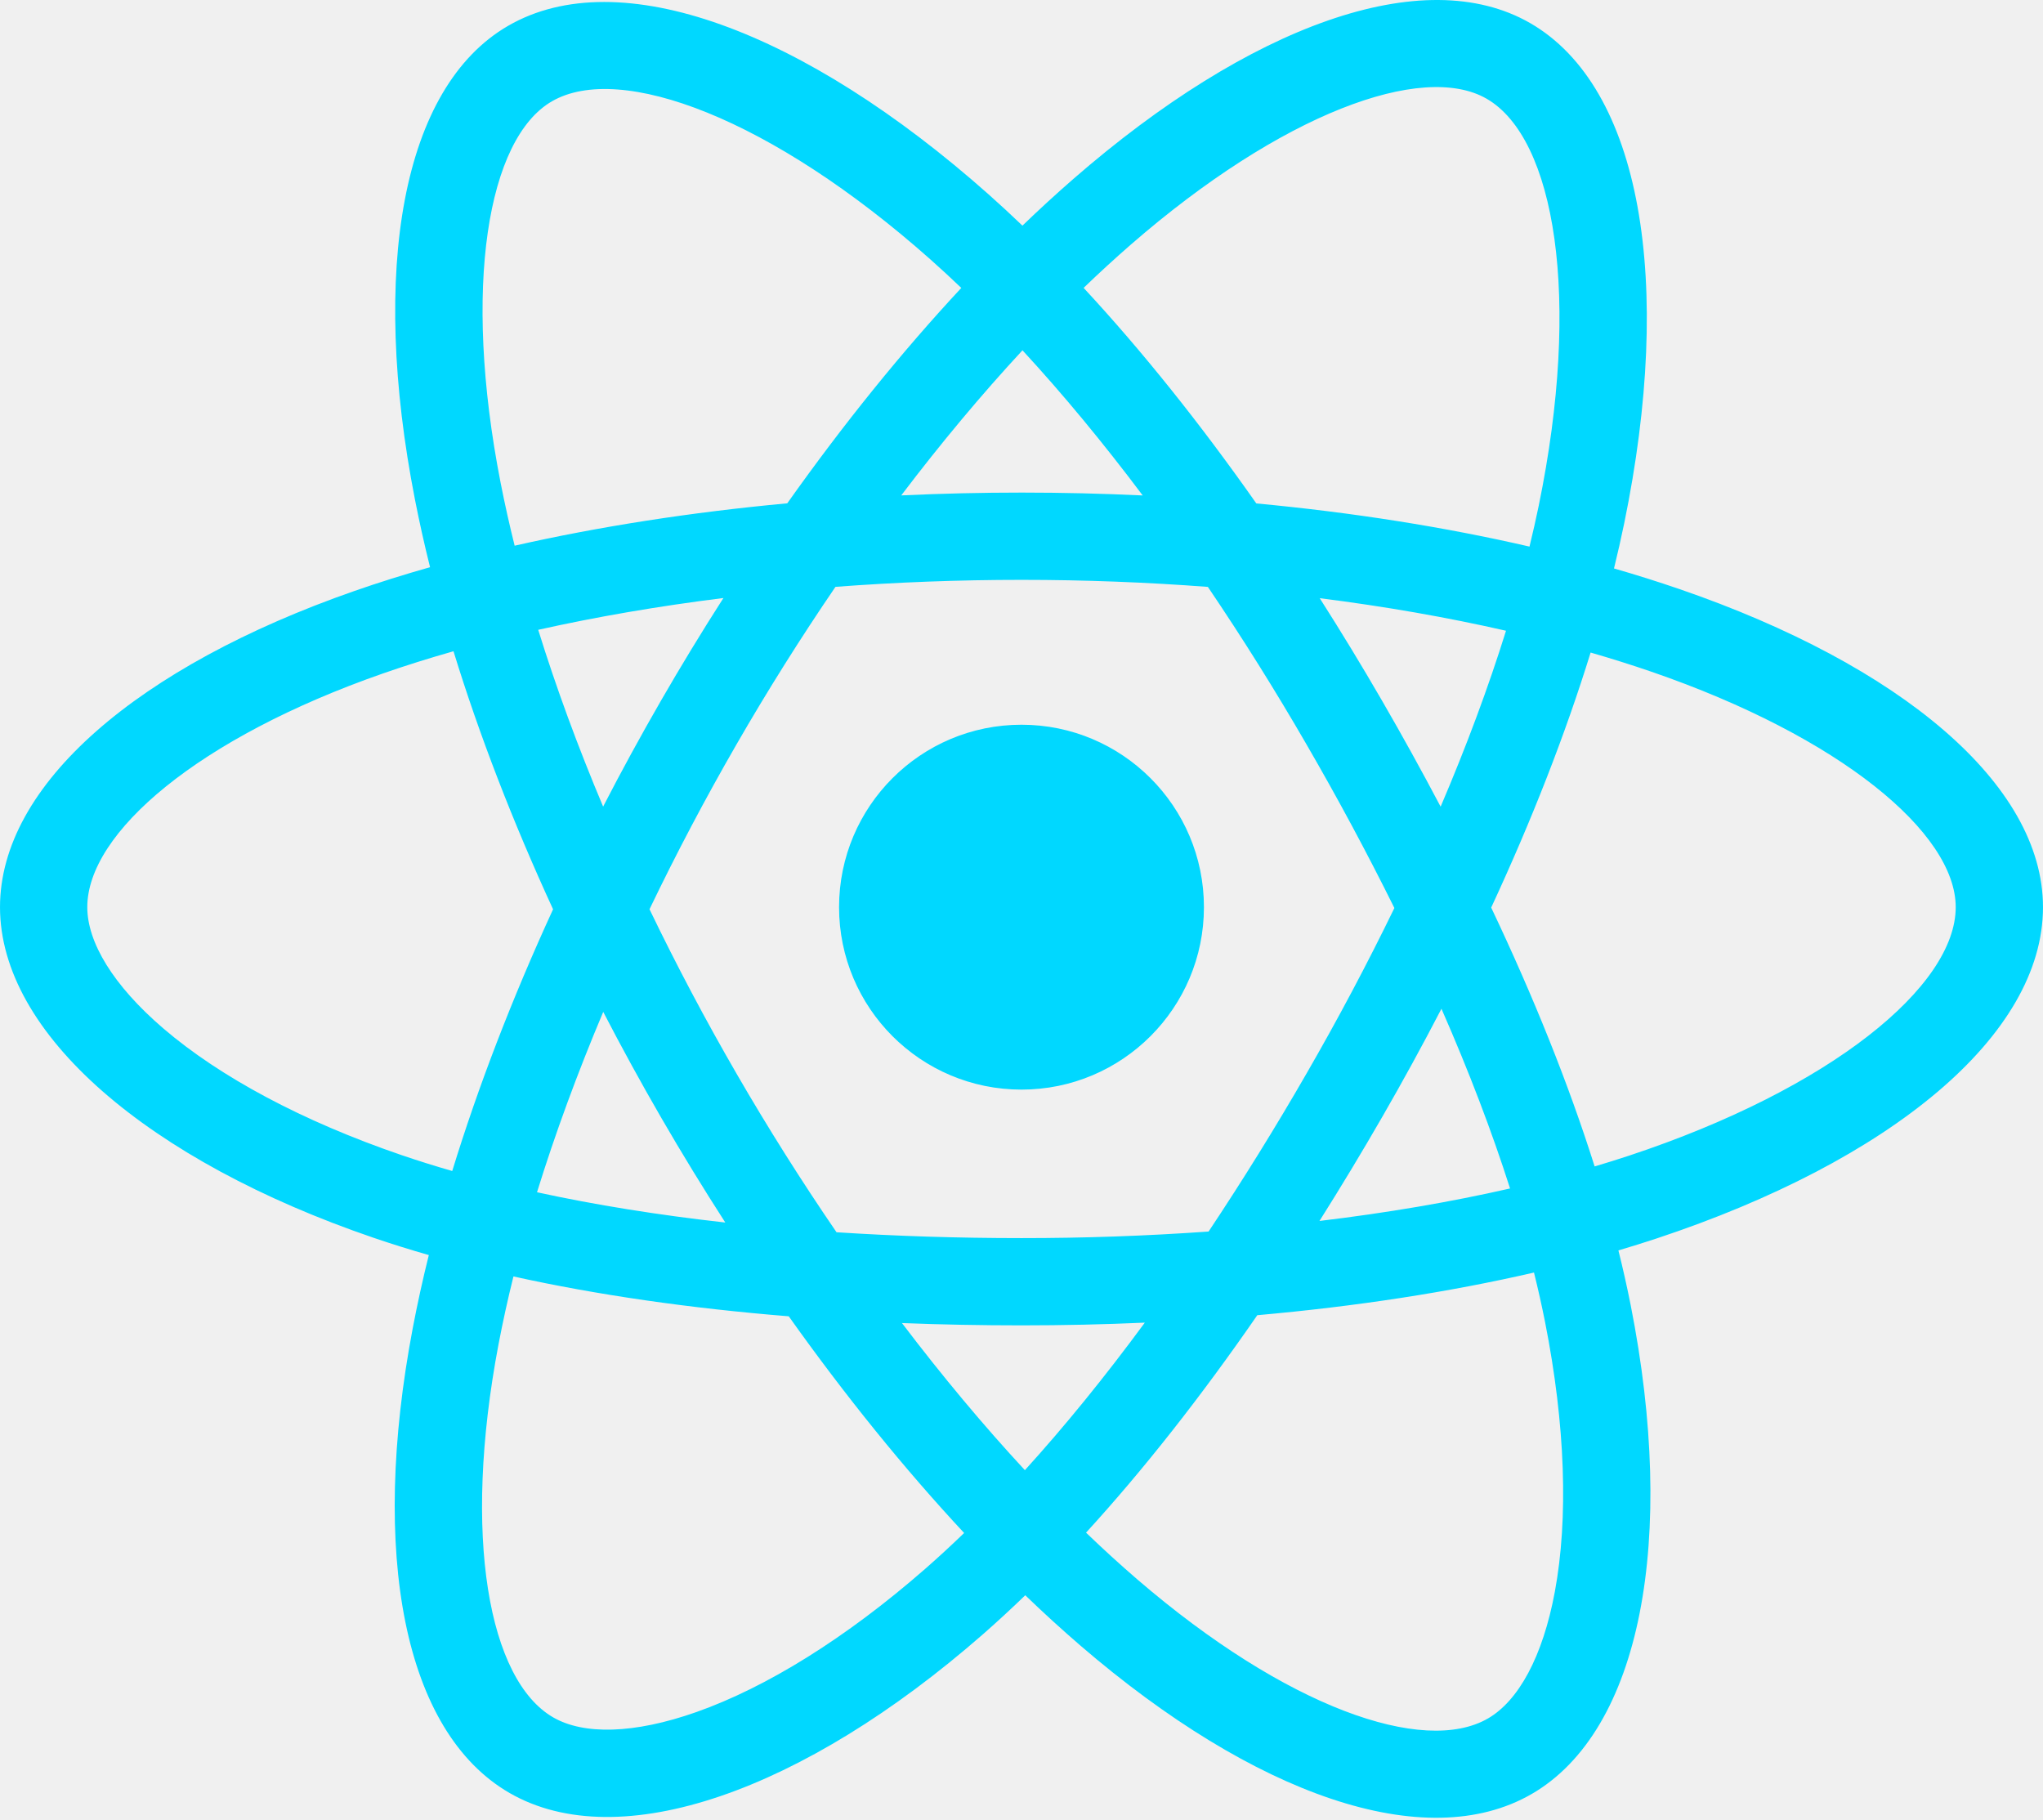
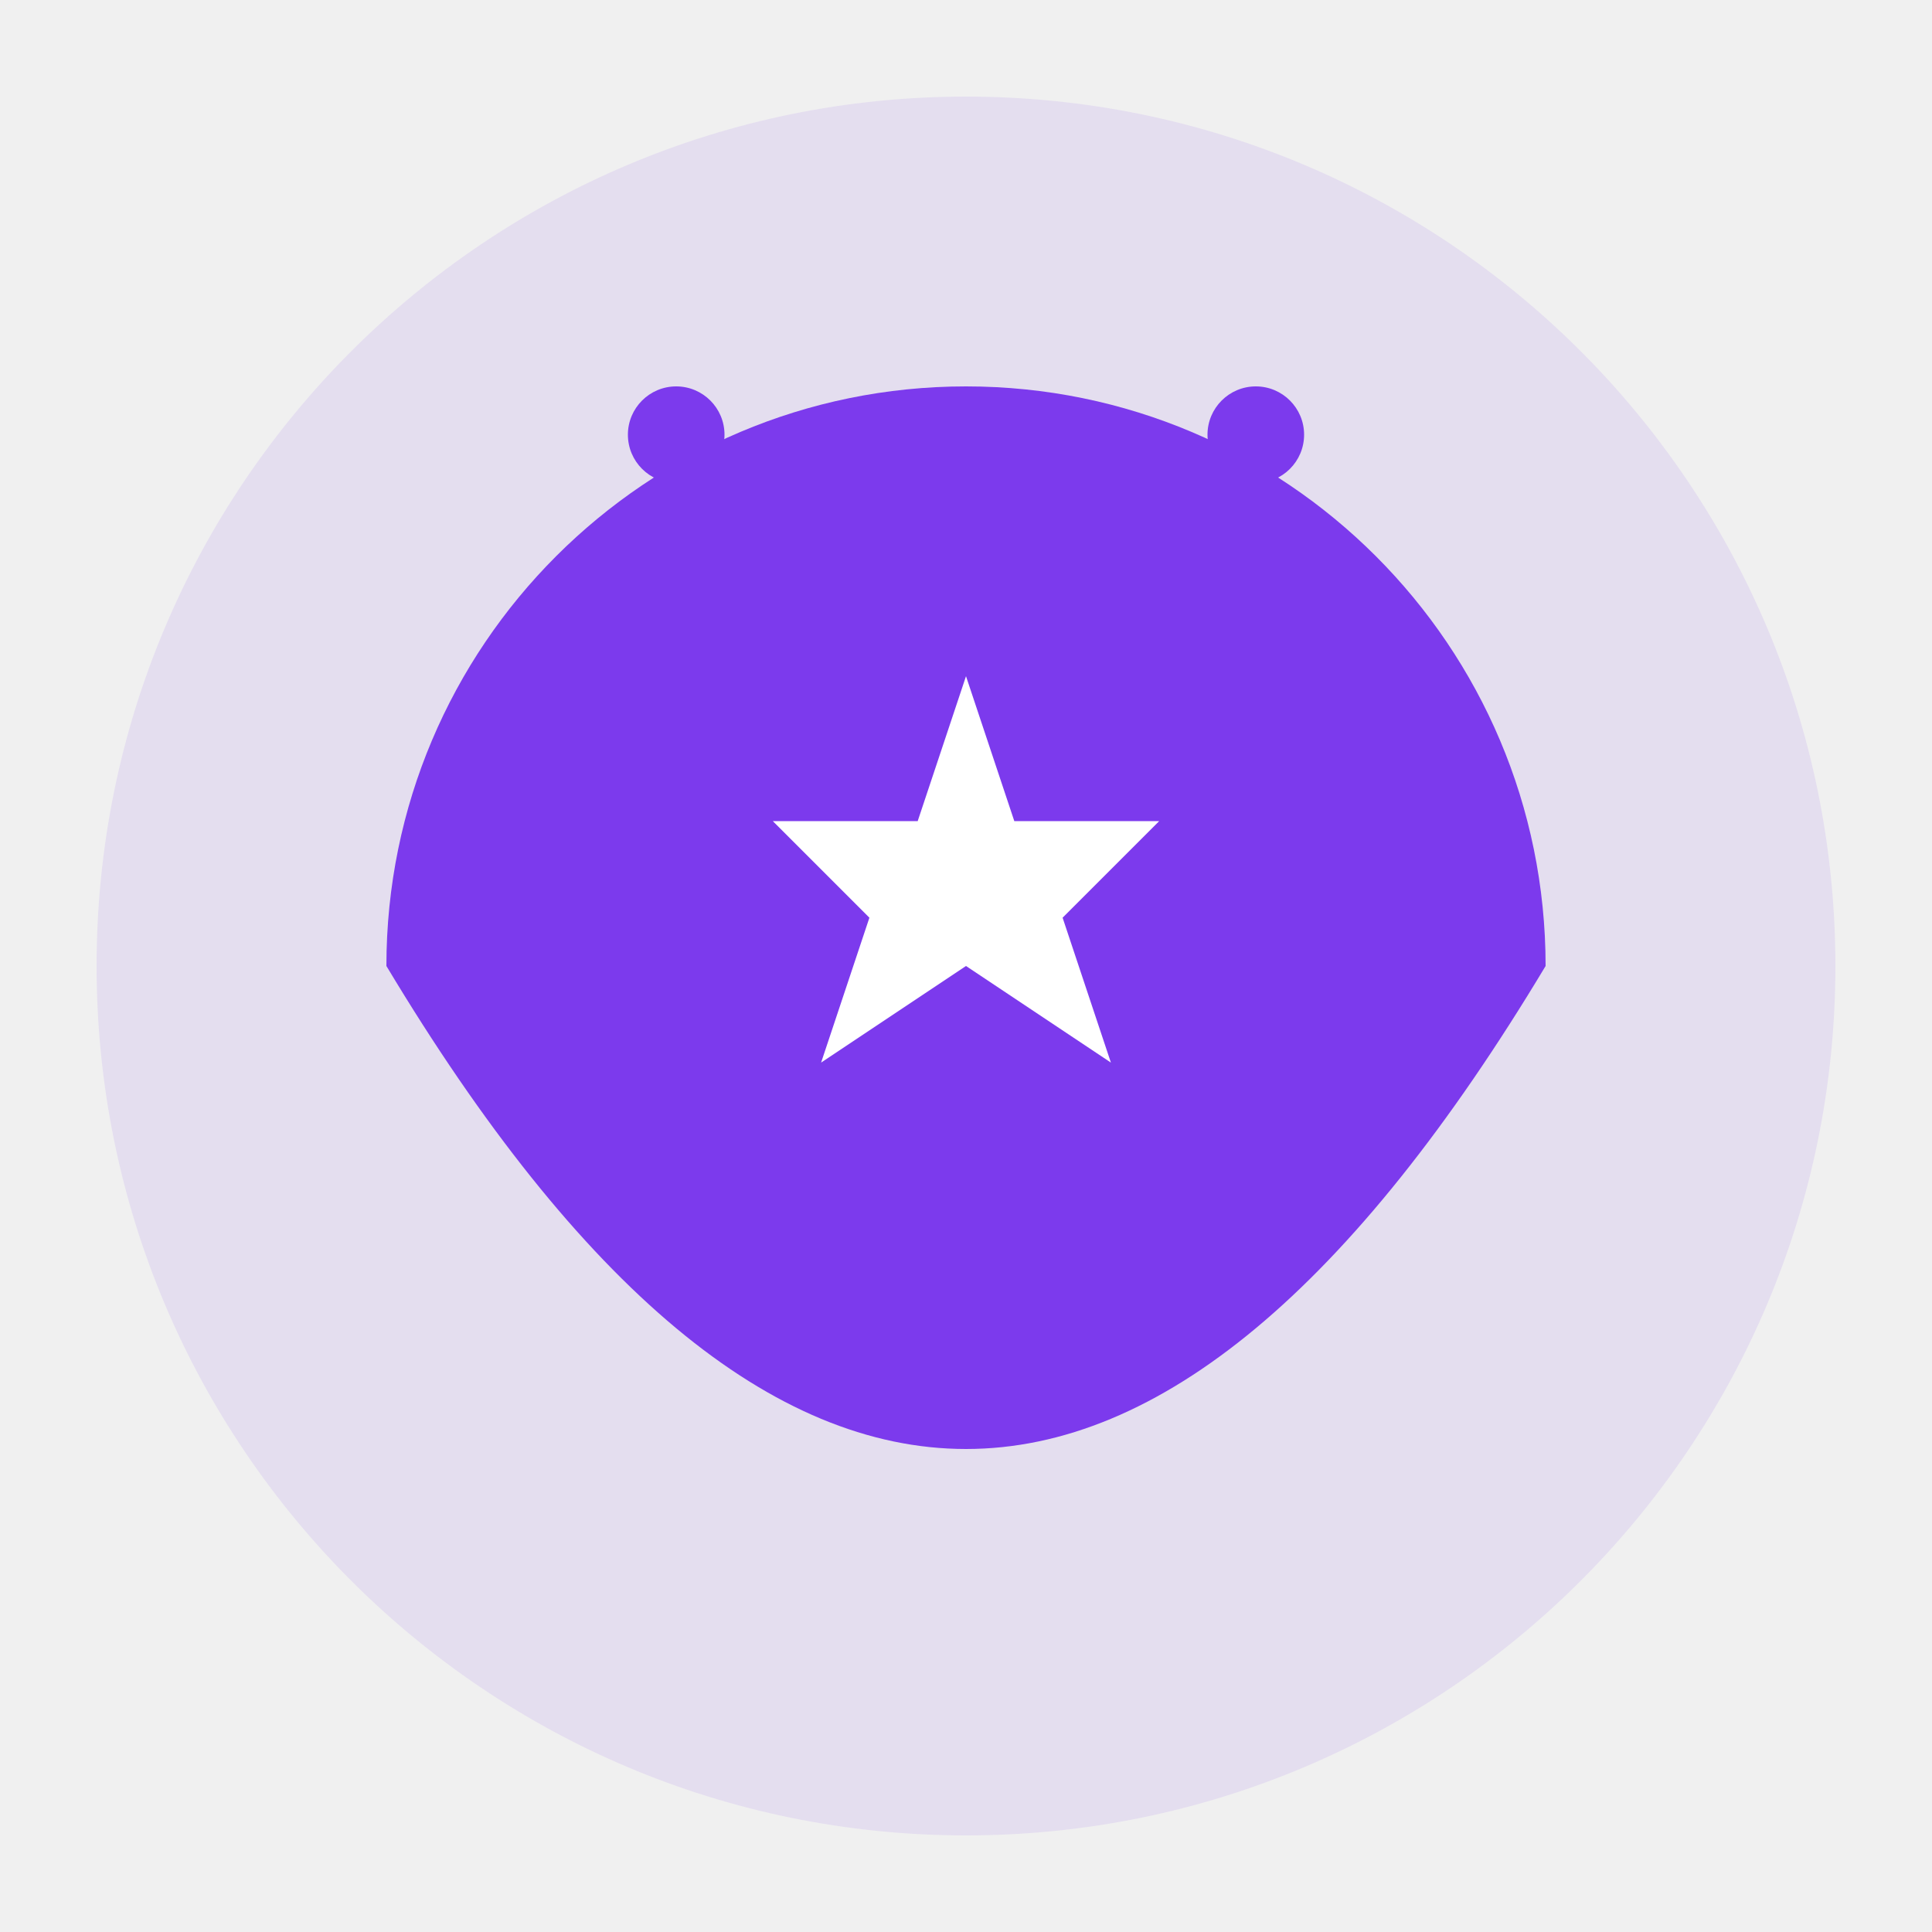
- <svg xmlns="http://www.w3.org/2000/svg" aria-hidden="true" role="img" class="iconify iconify--logos" width="35.93" height="32" preserveAspectRatio="xMidYMid meet" viewBox="0 0 256 228">
-   <path fill="#00D8FF" d="M210.483 73.824a171.49 171.49 0 0 0-8.24-2.597c.465-1.9.893-3.777 1.273-5.621c6.238-30.281 2.16-54.676-11.769-62.708c-13.355-7.7-35.196.329-57.254 19.526a171.23 171.23 0 0 0-6.375 5.848a155.866 155.866 0 0 0-4.241-3.917C100.759 3.829 77.587-4.822 63.673 3.233C50.33 10.957 46.379 33.89 51.995 62.588a170.974 170.974 0 0 0 1.892 8.48c-3.28.932-6.445 1.924-9.474 2.98C17.309 83.498 0 98.307 0 113.668c0 15.865 18.582 31.778 46.812 41.427a145.52 145.52 0 0 0 6.921 2.165a167.467 167.467 0 0 0-2.01 9.138c-5.354 28.2-1.173 50.591 12.134 58.266c13.744 7.926 36.812-.22 59.273-19.855a145.567 145.567 0 0 0 5.342-4.923a168.064 168.064 0 0 0 6.92 6.314c21.758 18.722 43.246 26.282 56.54 18.586c13.731-7.949 18.194-32.003 12.4-61.268a145.016 145.016 0 0 0-1.535-6.842c1.62-.48 3.21-.974 4.76-1.488c29.348-9.723 48.443-25.443 48.443-41.52c0-15.417-17.868-30.326-45.517-39.844Zm-6.365 70.984c-1.4.463-2.836.91-4.3 1.345c-3.24-10.257-7.612-21.163-12.963-32.432c5.106-11 9.31-21.767 12.459-31.957c2.619.758 5.16 1.557 7.61 2.4c23.69 8.156 38.14 20.213 38.14 29.504c0 9.896-15.606 22.743-40.946 31.14Zm-10.514 20.834c2.562 12.94 2.927 24.64 1.23 33.787c-1.524 8.219-4.59 13.698-8.382 15.893c-8.067 4.67-25.32-1.4-43.927-17.412a156.726 156.726 0 0 1-6.437-5.87c7.214-7.889 14.423-17.06 21.459-27.246c12.376-1.098 24.068-2.894 34.671-5.345a134.17 134.17 0 0 1 1.386 6.193ZM87.276 214.515c-7.882 2.783-14.16 2.863-17.955.675c-8.075-4.657-11.432-22.636-6.853-46.752a156.923 156.923 0 0 1 1.869-8.499c10.486 2.32 22.093 3.988 34.498 4.994c7.084 9.967 14.501 19.128 21.976 27.15a134.668 134.668 0 0 1-4.877 4.492c-9.933 8.682-19.886 14.842-28.658 17.94ZM50.35 144.747c-12.483-4.267-22.792-9.812-29.858-15.863c-6.35-5.437-9.555-10.836-9.555-15.216c0-9.322 13.897-21.212 37.076-29.293c2.813-.98 5.757-1.905 8.812-2.773c3.204 10.42 7.406 21.315 12.477 32.332c-5.137 11.18-9.399 22.249-12.634 32.792a134.718 134.718 0 0 1-6.318-1.979Zm12.378-84.26c-4.811-24.587-1.616-43.134 6.425-47.789c8.564-4.958 27.502 2.111 47.463 19.835a144.318 144.318 0 0 1 3.841 3.545c-7.438 7.987-14.787 17.08-21.808 26.988c-12.04 1.116-23.565 2.908-34.161 5.309a160.342 160.342 0 0 1-1.76-7.887Zm110.427 27.268a347.8 347.8 0 0 0-7.785-12.803c8.168 1.033 15.994 2.404 23.343 4.08c-2.206 7.072-4.956 14.465-8.193 22.045a381.151 381.151 0 0 0-7.365-13.322Zm-45.032-43.861c5.044 5.465 10.096 11.566 15.065 18.186a322.04 322.04 0 0 0-30.257-.006c4.974-6.559 10.069-12.652 15.192-18.18ZM82.802 87.83a323.167 323.167 0 0 0-7.227 13.238c-3.184-7.553-5.909-14.98-8.134-22.152c7.304-1.634 15.093-2.97 23.209-3.984a321.524 321.524 0 0 0-7.848 12.897Zm8.081 65.352c-8.385-.936-16.291-2.203-23.593-3.793c2.26-7.3 5.045-14.885 8.298-22.6a321.187 321.187 0 0 0 7.257 13.246c2.594 4.48 5.28 8.868 8.038 13.147Zm37.542 31.03c-5.184-5.592-10.354-11.779-15.403-18.433c4.902.192 9.899.29 14.978.29c5.218 0 10.376-.117 15.453-.343c-4.985 6.774-10.018 12.97-15.028 18.486Zm52.198-57.817c3.422 7.8 6.306 15.345 8.596 22.52c-7.422 1.694-15.436 3.058-23.88 4.071a382.417 382.417 0 0 0 7.859-13.026a347.403 347.403 0 0 0 7.425-13.565Zm-16.898 8.101a358.557 358.557 0 0 1-12.281 19.815a329.4 329.4 0 0 1-23.444.823c-7.967 0-15.716-.248-23.178-.732a310.202 310.202 0 0 1-12.513-19.846h.001a307.41 307.41 0 0 1-10.923-20.627a310.278 310.278 0 0 1 10.89-20.637l-.001.001a307.318 307.318 0 0 1 12.413-19.761c7.613-.576 15.42-.876 23.31-.876H128c7.926 0 15.743.303 23.354.883a329.357 329.357 0 0 1 12.335 19.695a358.489 358.489 0 0 1 11.036 20.54a329.472 329.472 0 0 1-11 20.722Zm22.56-122.124c8.572 4.944 11.906 24.881 6.52 51.026c-.344 1.668-.73 3.367-1.15 5.09c-10.622-2.452-22.155-4.275-34.23-5.408c-7.034-10.017-14.323-19.124-21.64-27.008a160.789 160.789 0 0 1 5.888-5.4c18.9-16.447 36.564-22.941 44.612-18.3ZM128 90.808c12.625 0 22.86 10.235 22.86 22.86s-10.235 22.86-22.86 22.86s-22.86-10.235-22.86-22.86s10.235-22.86 22.86-22.86Z" />
+ <svg xmlns="http://www.w3.org/2000/svg" width="200" height="200" viewBox="0 0 200 200">
+   <circle cx="100" cy="100" r="90" fill="#7C3AED" opacity="0.1" />
+   <path d="M40 100          A60 60 0 0 1 160 100          Q130 150 100 150          Q70 150 40 100" fill="#7C3AED" />
+   <path d="M70 40           A5 5 0 0 1 70 50          A5 5 0 0 1 70 40" fill="#7C3AED" />
+   <path d="M130 40          A5 5 0 0 1 130 50          A5 5 0 0 1 130 40" fill="#7C3AED" />
+   <path d="M100 70          L105 85 L120 85          L110 95 L115 110          L100 100 L85 110          L90 95 L80 85          L95 85 Z" fill="white" />
</svg>
